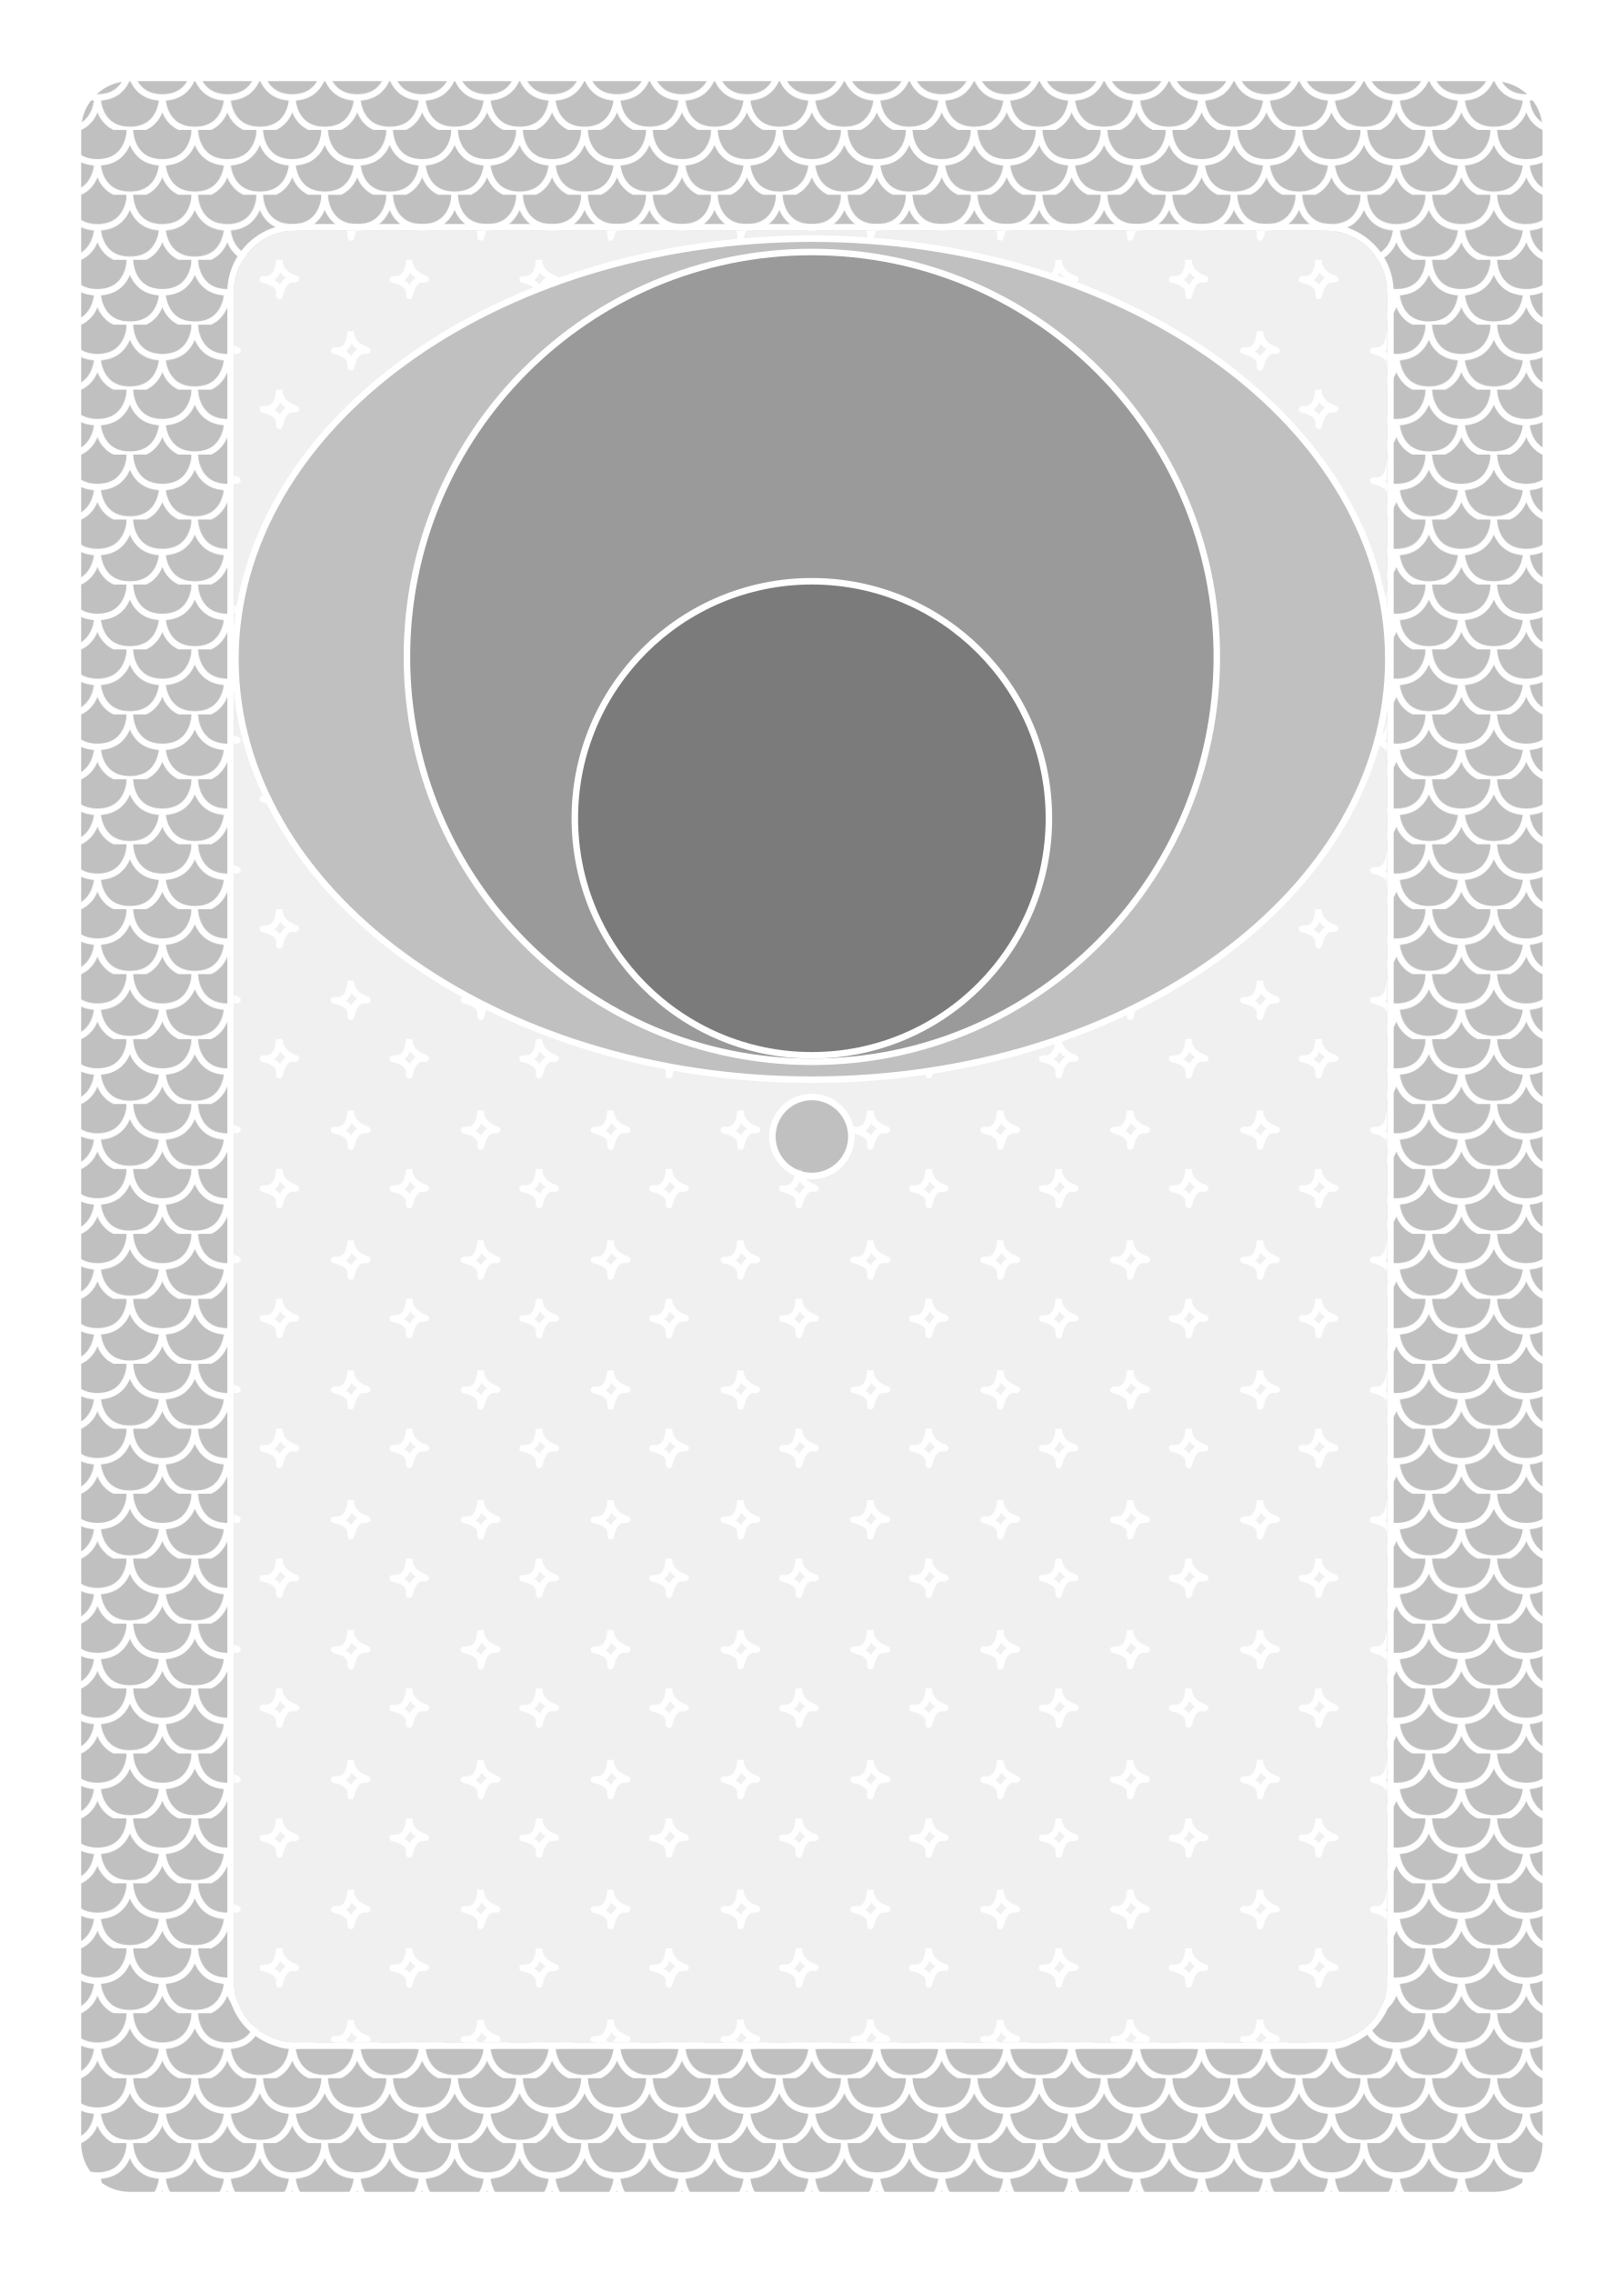
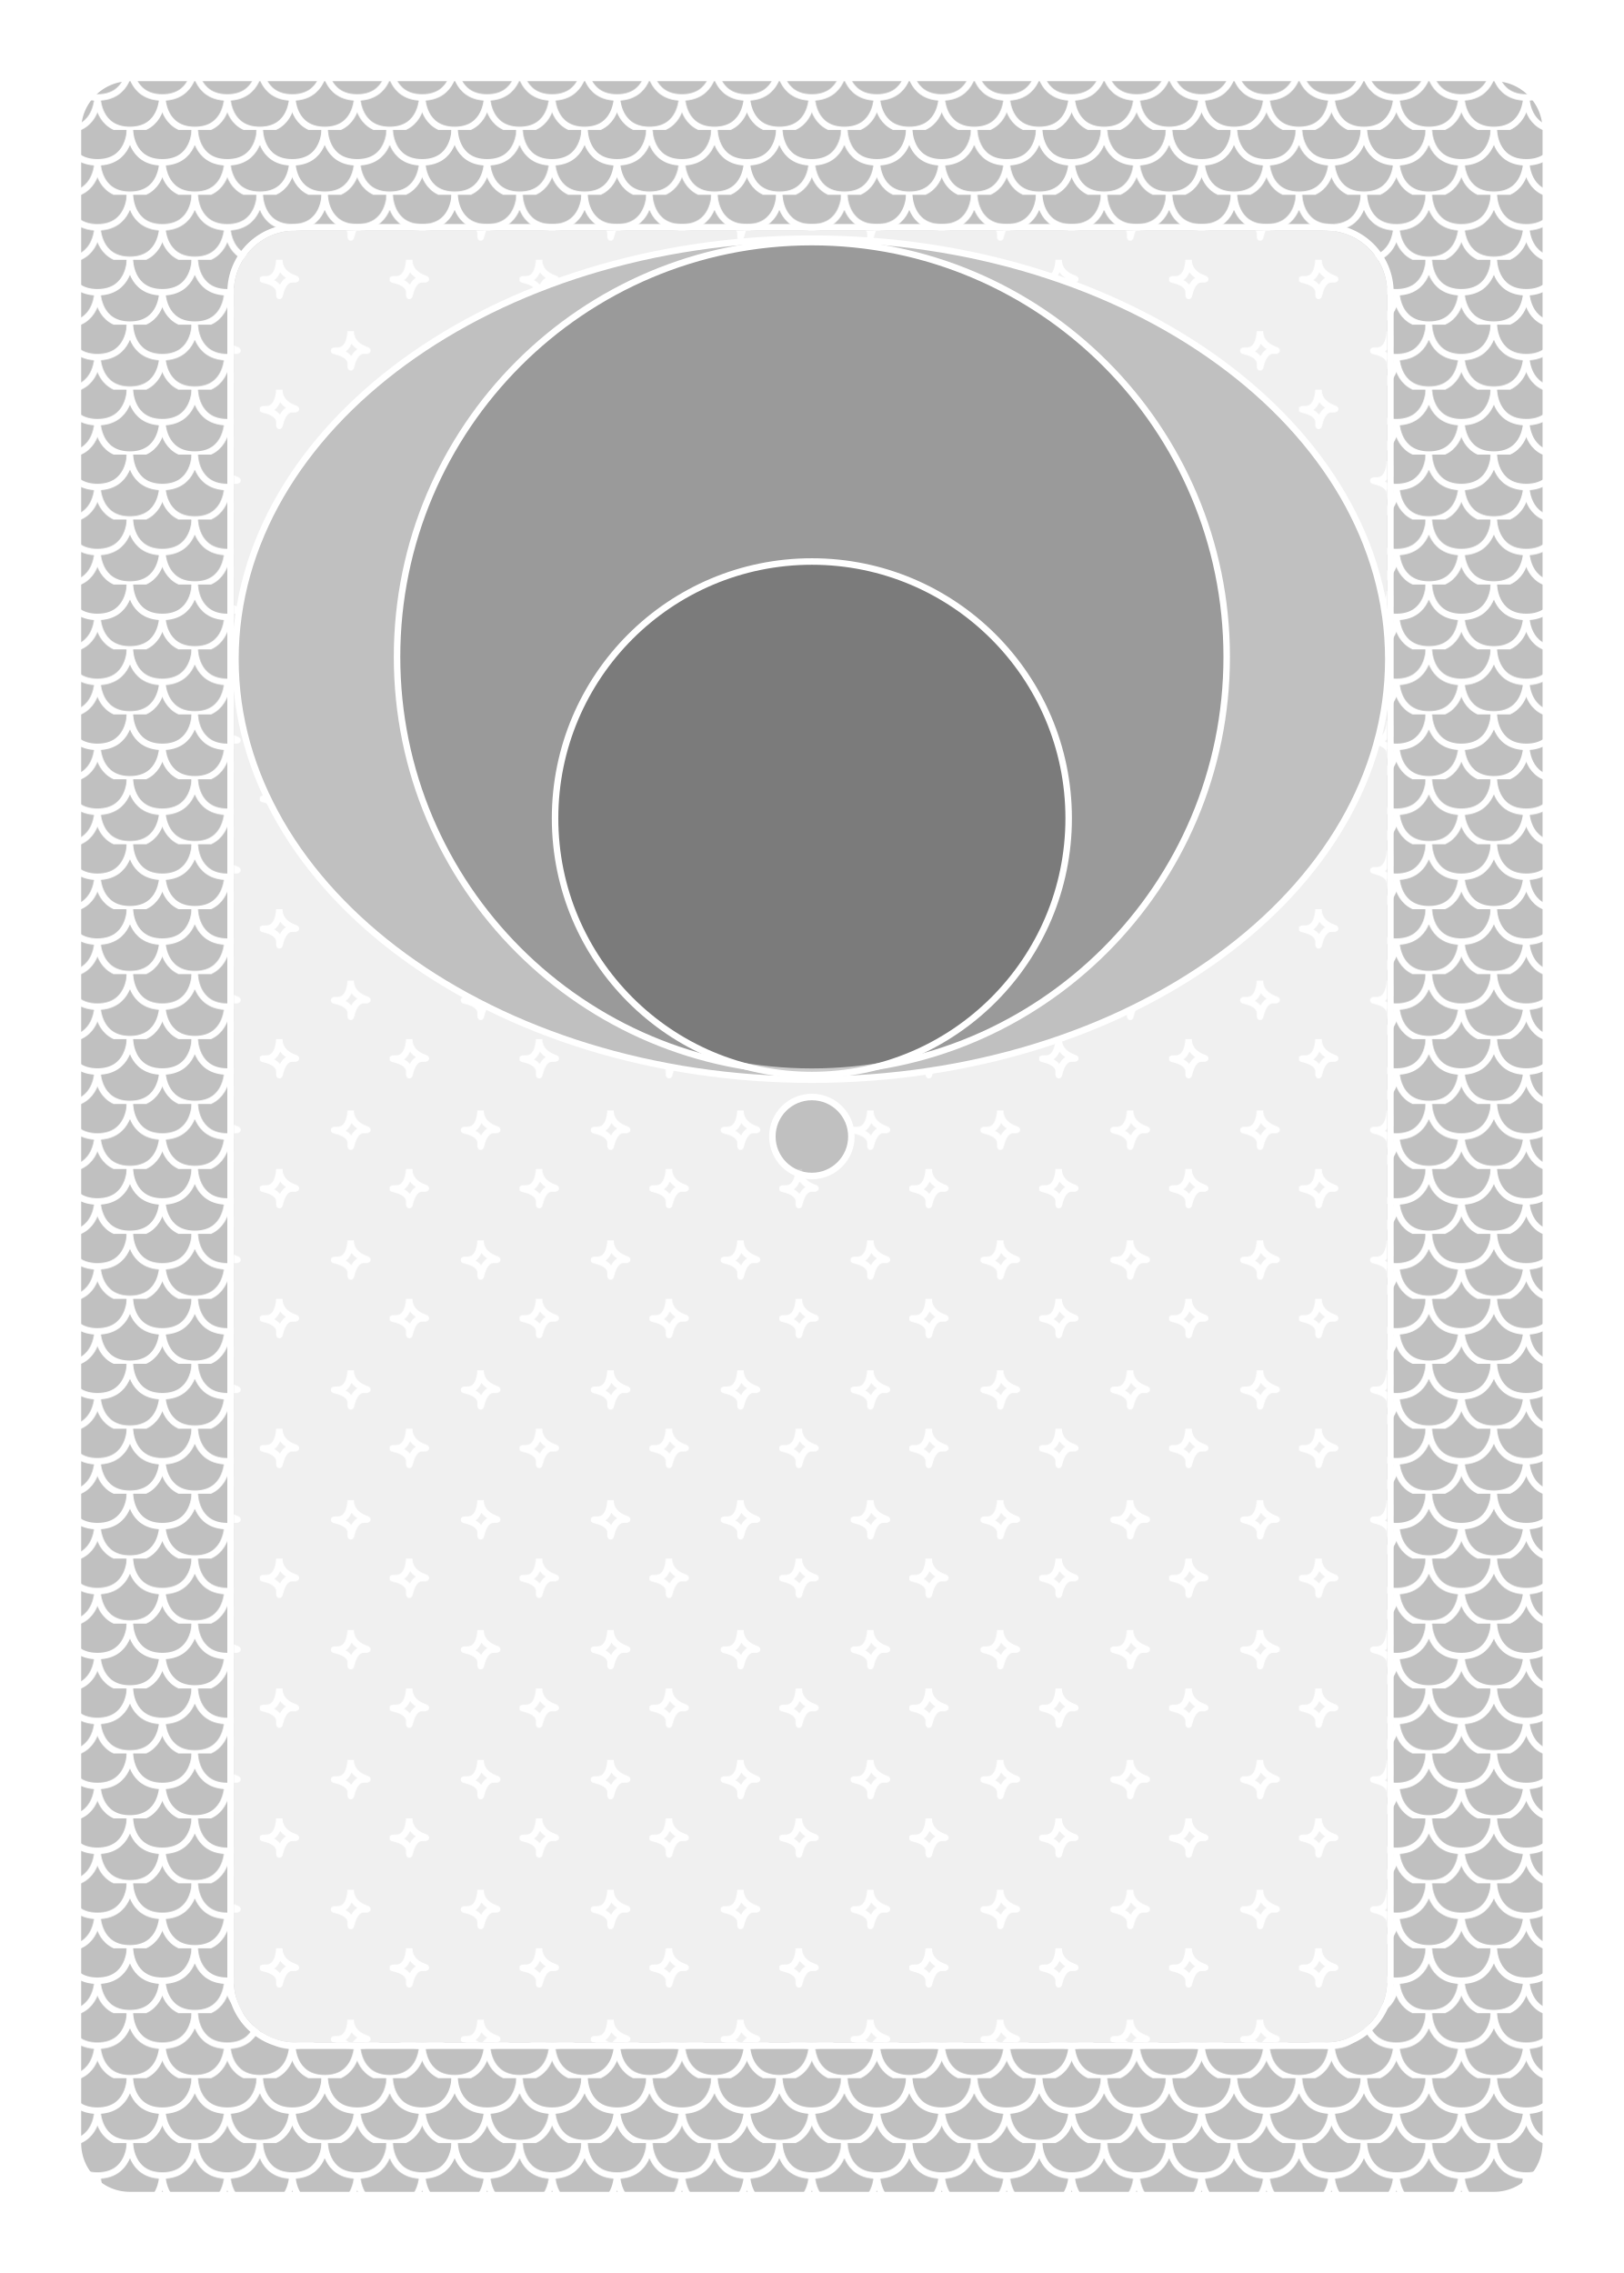
<svg xmlns="http://www.w3.org/2000/svg" width="250" height="350">
  <defs>
    <pattern id="scallop-pattern" patternUnits="userSpaceOnUse" stroke="white" width="10" height="10">
      <path id="scallop" stroke-width="1" fill="none" d="M 0 0 C 0 0, 0 5, 5 5 S 10 0, 10 0" />
      <use href="#scallop" x="10" y="0" />
      <use href="#scallop" x="-5" y="5" />
      <use href="#scallop" x="5" y="5" />
    </pattern>
    <pattern id="diamond-pattern" patternUnits="userSpaceOnUse" stroke="white" width="20" height="20">
      <path id="diamond" stroke-width="1" fill="none" d="M 3 0 C 3 0, 3 3, 1 3                     S 3 3, 3 5                     S 3 3, 5 3                     S 3 3, 3 0 Z" />
      <use href="#diamond" x="11" y="11" />
    </pattern>
    <rect id="innerBox" stroke="white" width="71.43%" height="80%" x="35.5" y="35" rx="10" ry="10" />
    <g id="outer">
      <rect fill="white" width="100%" height="100%" />
      <use href="#innerBox" fill="black" />
    </g>
    <ellipse id="innerEllipse" stroke="white" rx="35.5%" ry="18.5%" cx="50%" cy="29%" />
    <g id="inner">
      <use href="#innerBox" fill="white" />
      <use href="#innerEllipse" fill="black" />
      <use href="#innerEllipse" fill="black" transform-origin="center" transform="rotate(180)" />
    </g>
    <g id="circles" fill="black" fill-opacity="0.2">
      <use href="#innerEllipse" />
-       <circle r="20.5%" cx="50%" cy="28.90%" />
-       <circle r="12%" cx="50%" cy="36%" />
+       <circle r="21%" cx="50%" cy="28.90%" />
+       <circle r="13%" cx="50%" cy="36%" />
      <circle r="2%" cx="50%" cy="50%" />
    </g>
    <mask id="mask_outer" maskUnits="userSpaceOnUse">
      <rect width="100%" height="100%" />
      <use href="#outer" />
    </mask>
    <mask id="mask_inner" maskUnits="userSpaceOnUse">
      <rect width="100%" height="100%" />
      <use href="#inner" />
    </mask>
  </defs>
  <rect width="100%" height="100%" mask="url(#mask_inner)" fill="url(#diamond-pattern)" />
  <rect width="100%" height="100%" mask="url(#mask_outer)" fill="black" fill-opacity="0.2" />
  <rect width="100%" height="100%" mask="url(#mask_outer)" fill="url(#scallop-pattern)" />
  <g stroke="white" stroke-linecap="round" stroke-width="1" fill="none">
    <use href="#innerBox" />
    <rect width="100%" height="100%" stroke-width="25" rx="20" ry="20" />
    <use href="#circles" />
    <use href="#circles" transform-origin="center" transform="rotate(180)" />
  </g>
</svg>
